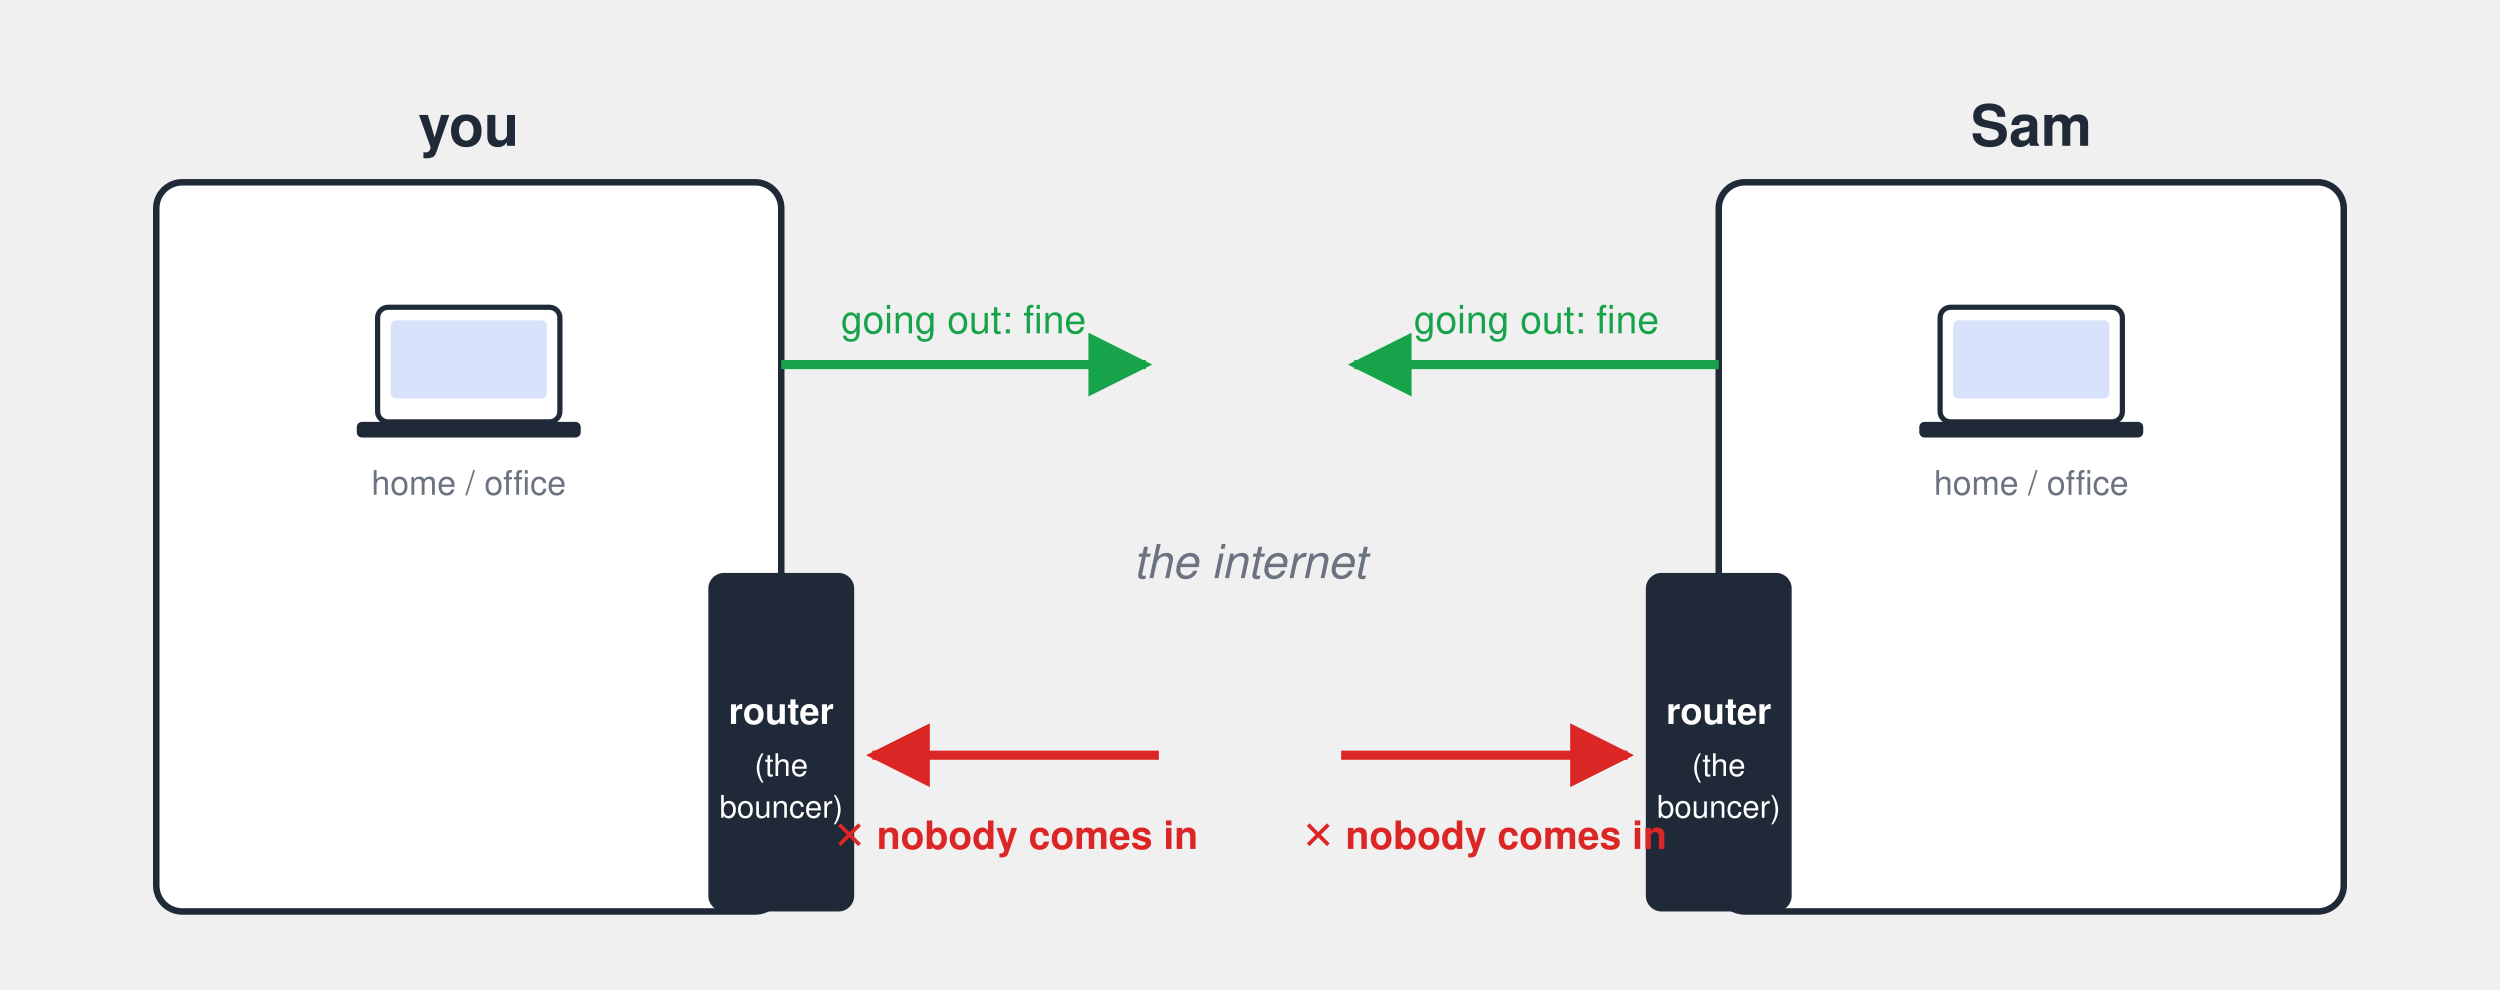
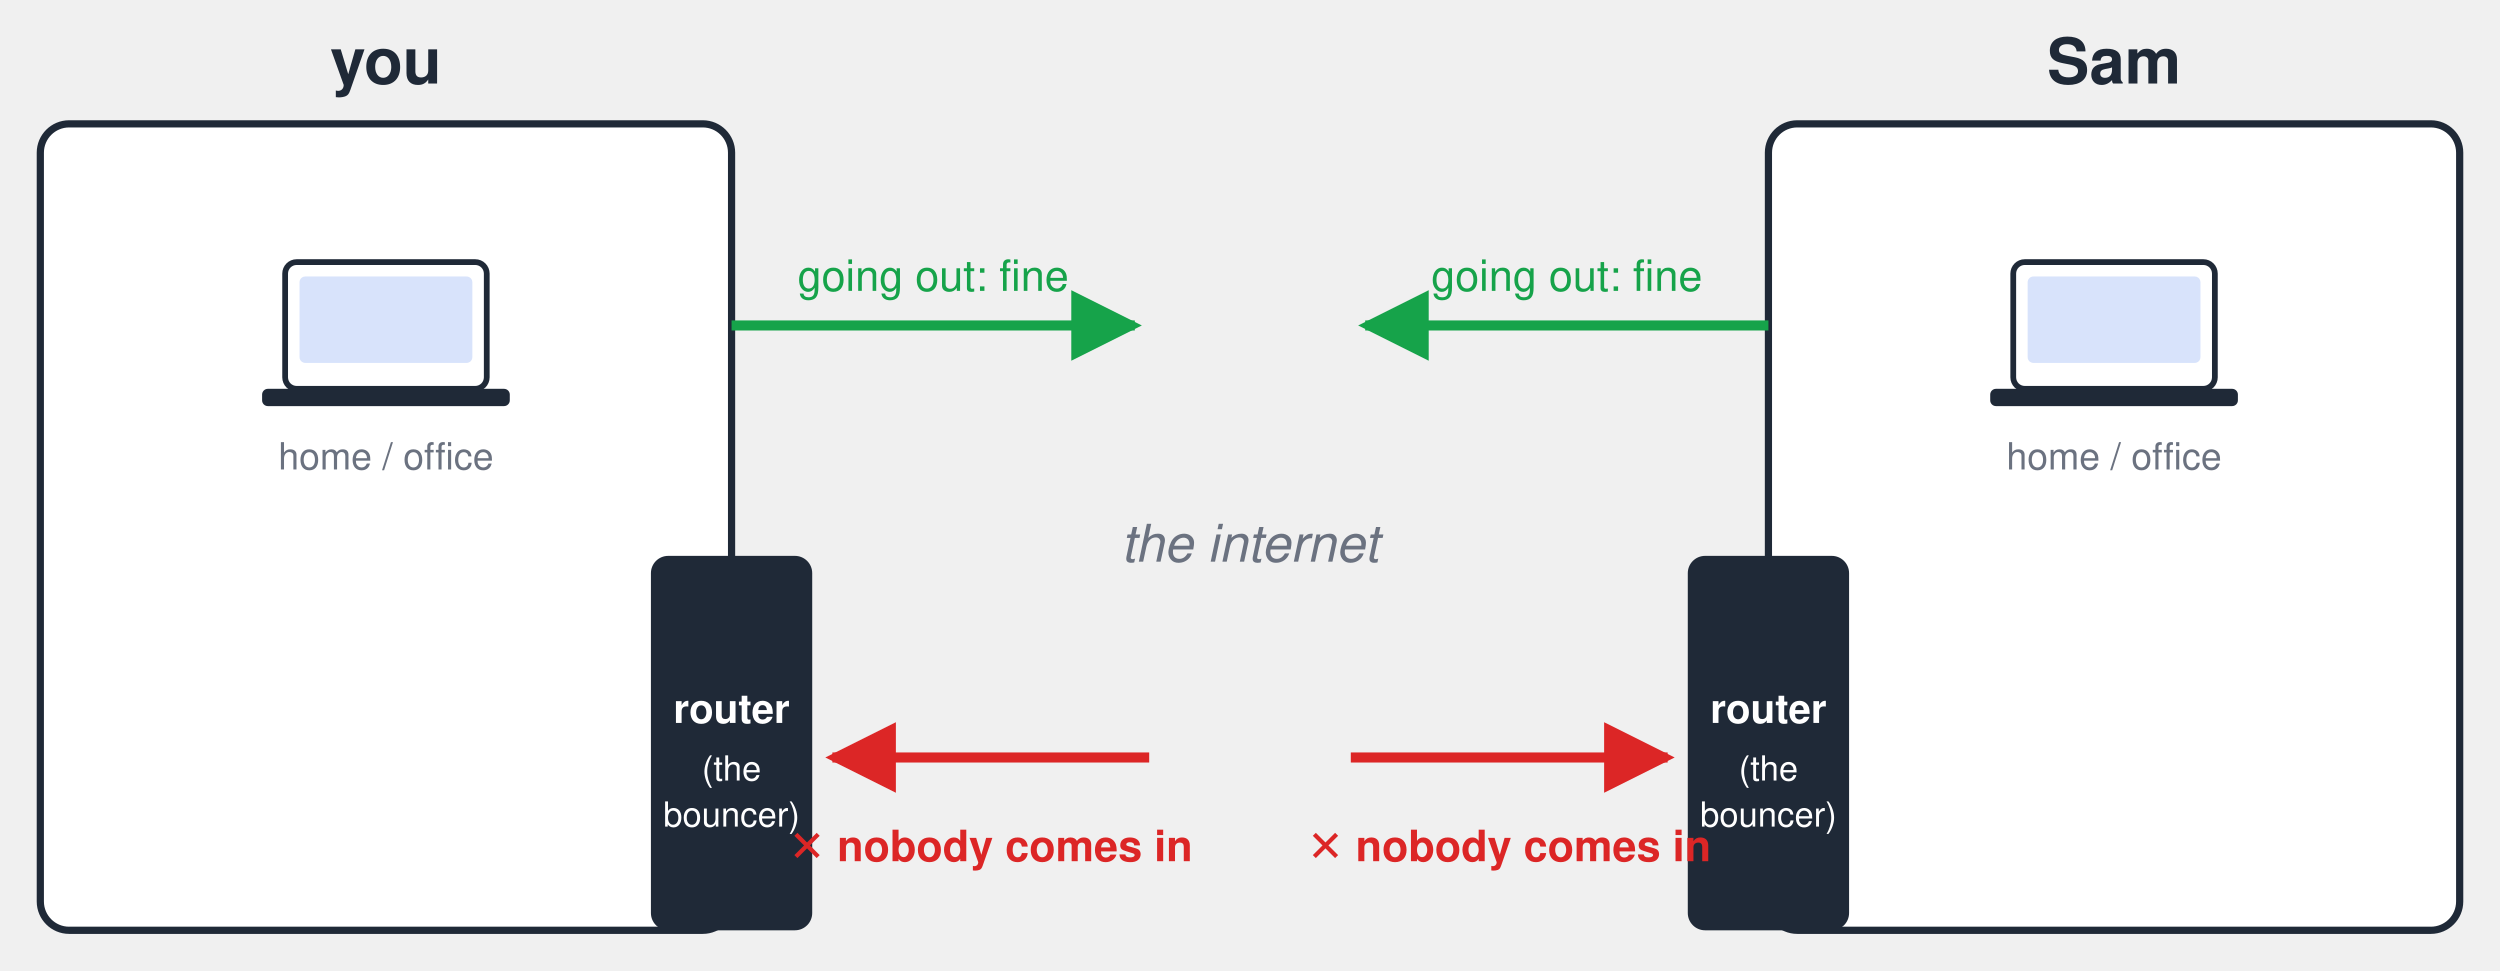
- <svg xmlns="http://www.w3.org/2000/svg" viewBox="0 0 960 380" width="960" height="380" font-family="Helvetica Neue, Helvetica, Arial, sans-serif">
+ <svg xmlns="http://www.w3.org/2000/svg" viewBox="46 27 868 337" width="868" height="337" font-family="Helvetica Neue, Helvetica, Arial, sans-serif">
  <defs>
    <marker id="arr" viewBox="0 0 10 10" refX="9" refY="5" markerWidth="7" markerHeight="7" orient="auto-start-reverse">
      <path d="M0 0L10 5L0 10z" fill="#1f2937" />
    </marker>
    <marker id="arrb" viewBox="0 0 10 10" refX="9" refY="5" markerWidth="7" markerHeight="7" orient="auto-start-reverse">
      <path d="M0 0L10 5L0 10z" fill="#2563eb" />
    </marker>
    <marker id="arrr" viewBox="0 0 10 10" refX="9" refY="5" markerWidth="7" markerHeight="7" orient="auto-start-reverse">
      <path d="M0 0L10 5L0 10z" fill="#dc2626" />
    </marker>
    <marker id="arrg" viewBox="0 0 10 10" refX="9" refY="5" markerWidth="7" markerHeight="7" orient="auto-start-reverse">
      <path d="M0 0L10 5L0 10z" fill="#16a34a" />
    </marker>
    <marker id="arra" viewBox="0 0 10 10" refX="9" refY="5" markerWidth="7" markerHeight="7" orient="auto-start-reverse">
      <path d="M0 0L10 5L0 10z" fill="#d97706" />
    </marker>
    <marker id="arrm" viewBox="0 0 10 10" refX="9" refY="5" markerWidth="7" markerHeight="7" orient="auto-start-reverse">
      <path d="M0 0L10 5L0 10z" fill="#6b7280" />
    </marker>
    <marker id="arrl" viewBox="0 0 10 10" refX="9" refY="5" markerWidth="7" markerHeight="7" orient="auto-start-reverse">
      <path d="M0 0L10 5L0 10z" fill="#cbd5e1" />
    </marker>
  </defs>
  <rect x="60" y="70" width="240" height="280" rx="10" fill="white" stroke="#1f2937" stroke-width="2.5" />
  <text x="180.0" y="56" font-size="22" fill="#1f2937" text-anchor="middle" font-weight="bold" font-style="normal">you</text>
  <rect x="145.0" y="118.0" width="70.0" height="44.0" rx="4" fill="white" stroke="#1f2937" stroke-width="2" />
  <rect x="150.0" y="123.0" width="60.0" height="30.0" rx="2" fill="#2563eb" opacity="0.18" />
  <rect x="137.0" y="162.0" width="86.0" height="6.0" rx="2" fill="#1f2937" />
  <text x="180.0" y="190" font-size="13" fill="#6b7280" text-anchor="middle" font-weight="normal" font-style="normal">home / office</text>
  <rect x="272" y="220" width="56" height="130" rx="6" fill="#1f2937" />
  <text x="300" y="278" font-size="14" fill="white" text-anchor="middle" font-weight="bold" font-style="normal">router</text>
  <text x="300" y="298" font-size="12" fill="white" text-anchor="middle" font-weight="normal" font-style="normal">(the</text>
  <text x="300" y="314" font-size="12" fill="white" text-anchor="middle" font-weight="normal" font-style="normal">bouncer)</text>
  <rect x="660" y="70" width="240" height="280" rx="10" fill="white" stroke="#1f2937" stroke-width="2.5" />
  <text x="780.0" y="56" font-size="22" fill="#1f2937" text-anchor="middle" font-weight="bold" font-style="normal">Sam</text>
  <rect x="745.0" y="118.0" width="70.0" height="44.0" rx="4" fill="white" stroke="#1f2937" stroke-width="2" />
  <rect x="750.0" y="123.0" width="60.0" height="30.0" rx="2" fill="#2563eb" opacity="0.18" />
  <rect x="737.0" y="162.0" width="86.0" height="6.0" rx="2" fill="#1f2937" />
  <text x="780.0" y="190" font-size="13" fill="#6b7280" text-anchor="middle" font-weight="normal" font-style="normal">home / office</text>
  <rect x="632" y="220" width="56" height="130" rx="6" fill="#1f2937" />
  <text x="660" y="278" font-size="14" fill="white" text-anchor="middle" font-weight="bold" font-style="normal">router</text>
  <text x="660" y="298" font-size="12" fill="white" text-anchor="middle" font-weight="normal" font-style="normal">(the</text>
  <text x="660" y="314" font-size="12" fill="white" text-anchor="middle" font-weight="normal" font-style="normal">bouncer)</text>
  <line x1="300" y1="140" x2="440" y2="140" stroke="#16a34a" stroke-width="3.5" marker-end="url(#arrg)" />
  <text x="370" y="128" font-size="15" fill="#16a34a" text-anchor="middle" font-weight="normal" font-style="normal">going out: fine</text>
  <line x1="660" y1="140" x2="520" y2="140" stroke="#16a34a" stroke-width="3.5" marker-end="url(#arrg)" />
  <text x="590" y="128" font-size="15" fill="#16a34a" text-anchor="middle" font-weight="normal" font-style="normal">going out: fine</text>
  <line x1="445" y1="290" x2="335" y2="290" stroke="#dc2626" stroke-width="3.5" marker-end="url(#arrr)" />
  <text x="390" y="326" font-size="15" fill="#dc2626" text-anchor="middle" font-weight="bold" font-style="normal">✕  nobody comes in</text>
  <line x1="515" y1="290" x2="625" y2="290" stroke="#dc2626" stroke-width="3.5" marker-end="url(#arrr)" />
  <text x="570" y="326" font-size="15" fill="#dc2626" text-anchor="middle" font-weight="bold" font-style="normal">✕  nobody comes in</text>
  <text x="480" y="222" font-size="18" fill="#6b7280" text-anchor="middle" font-weight="normal" font-style="italic">the internet</text>
</svg>
